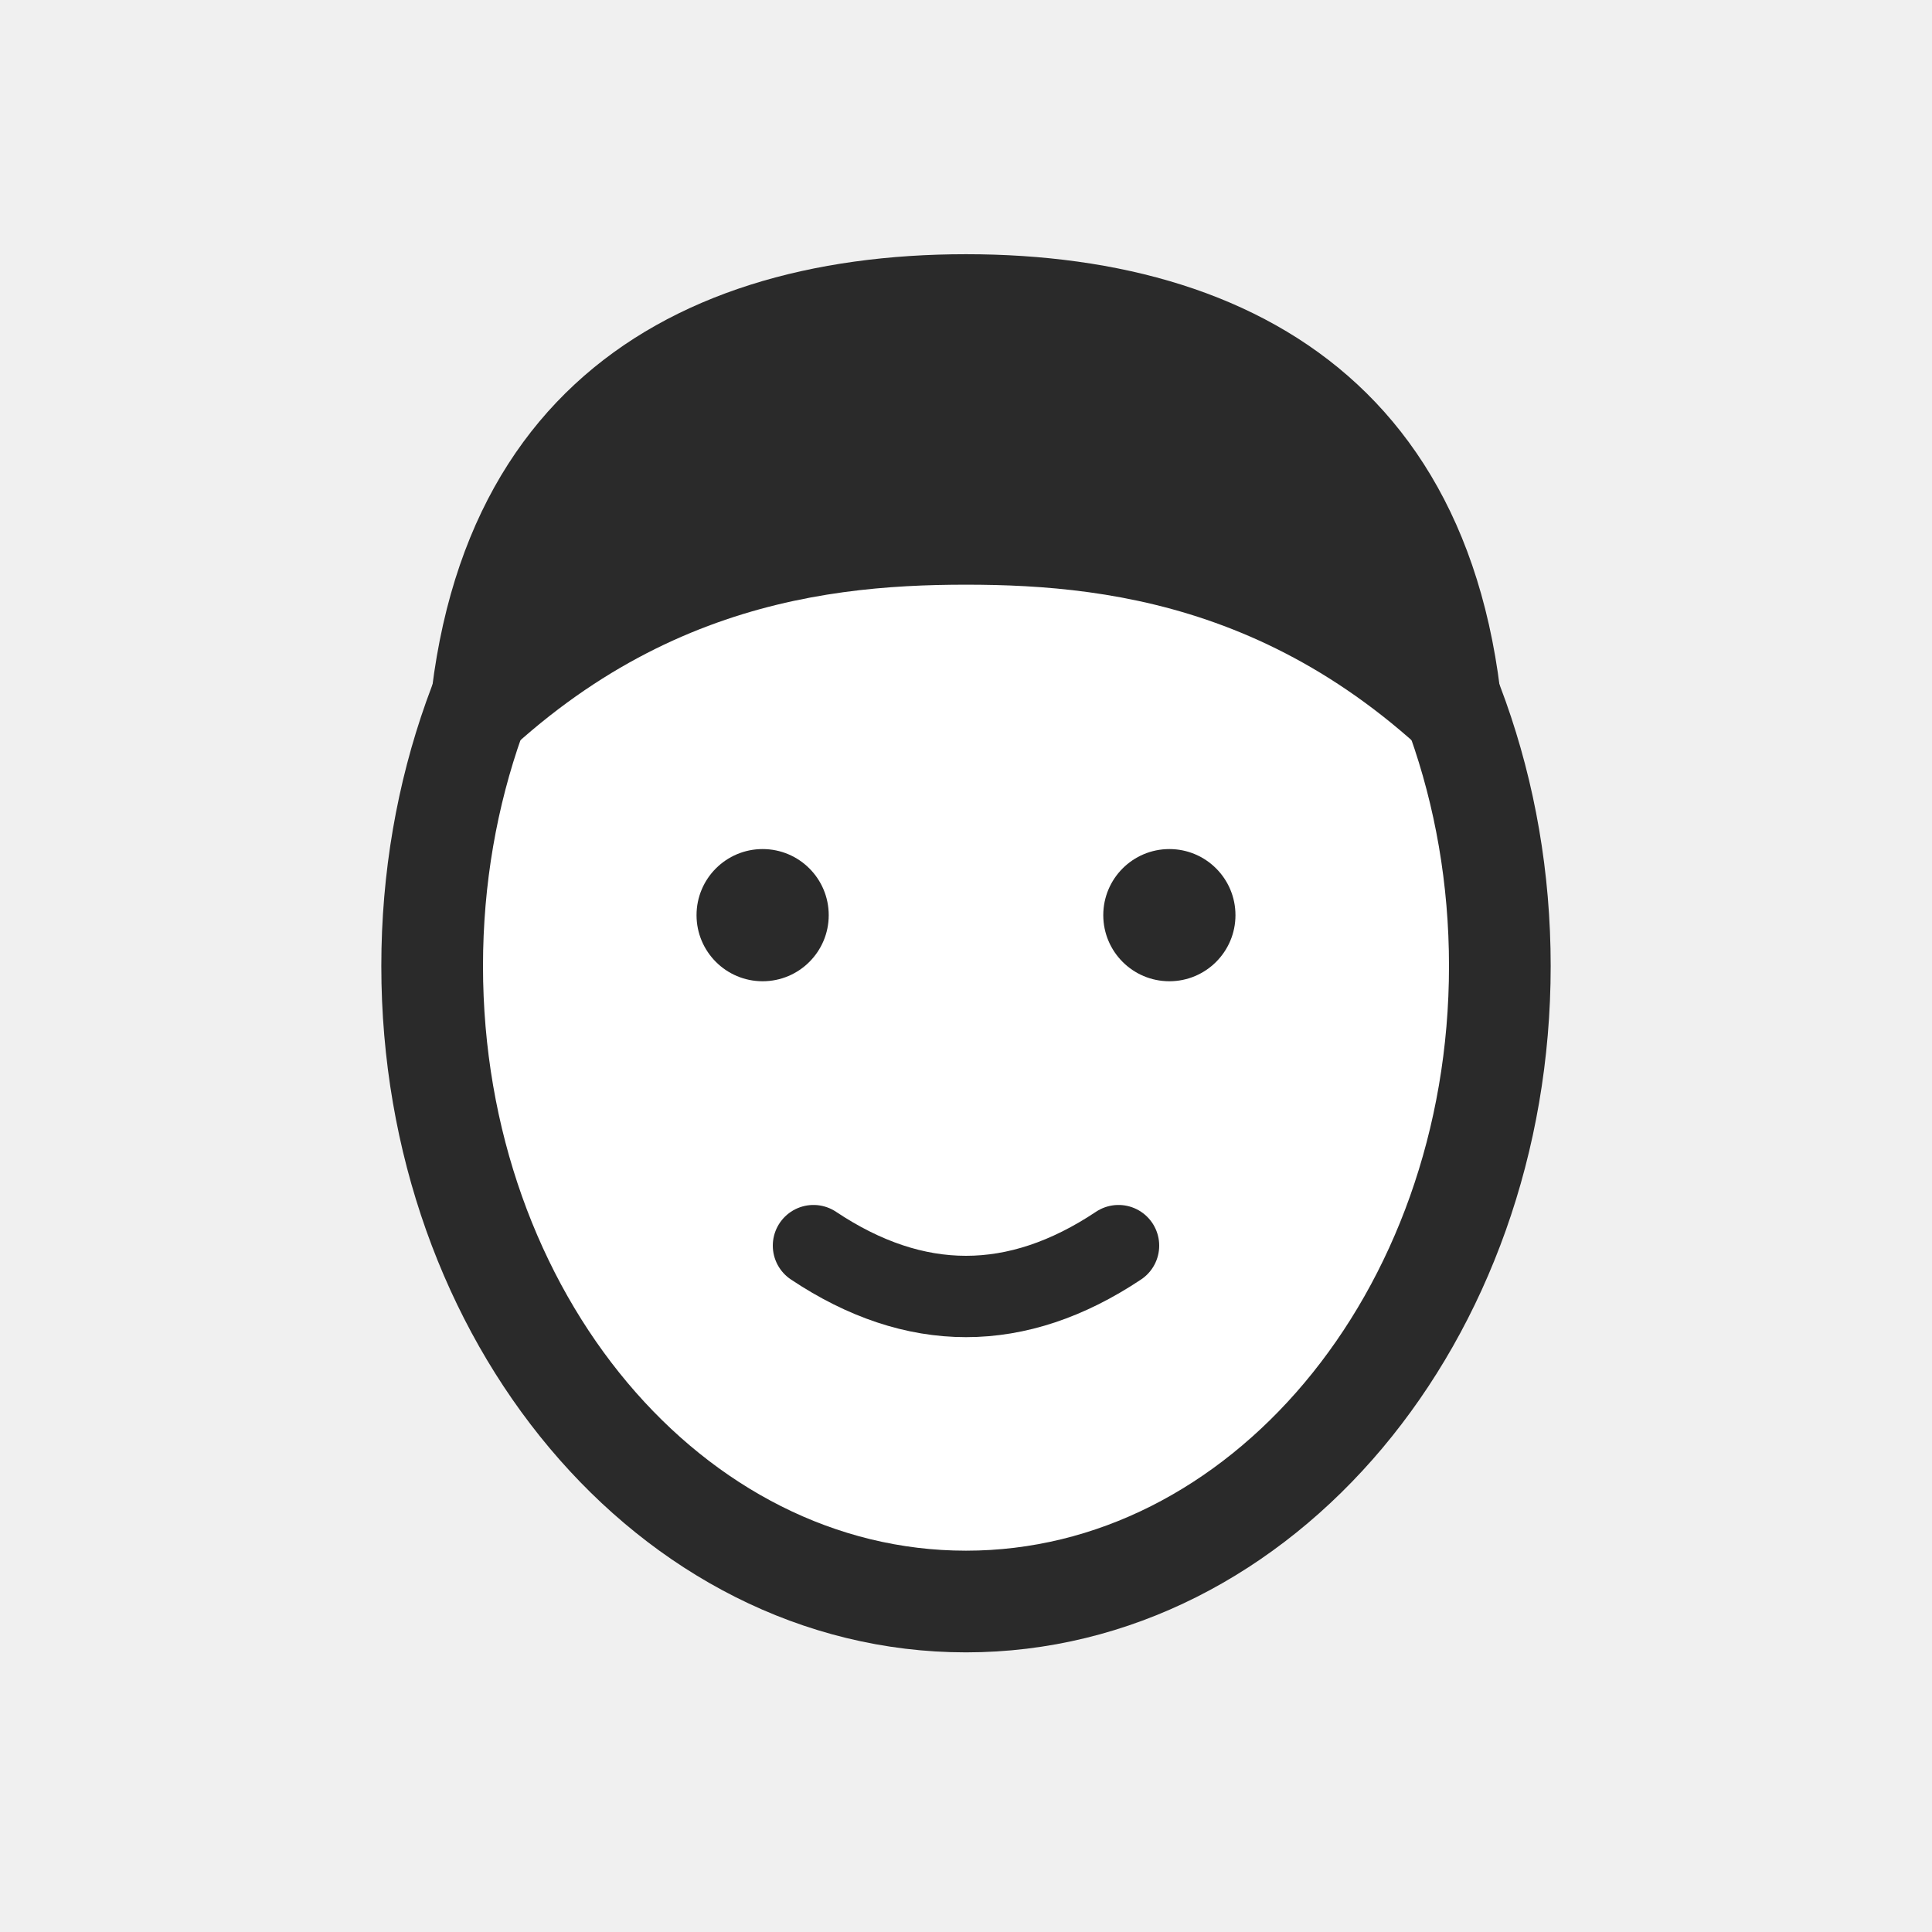
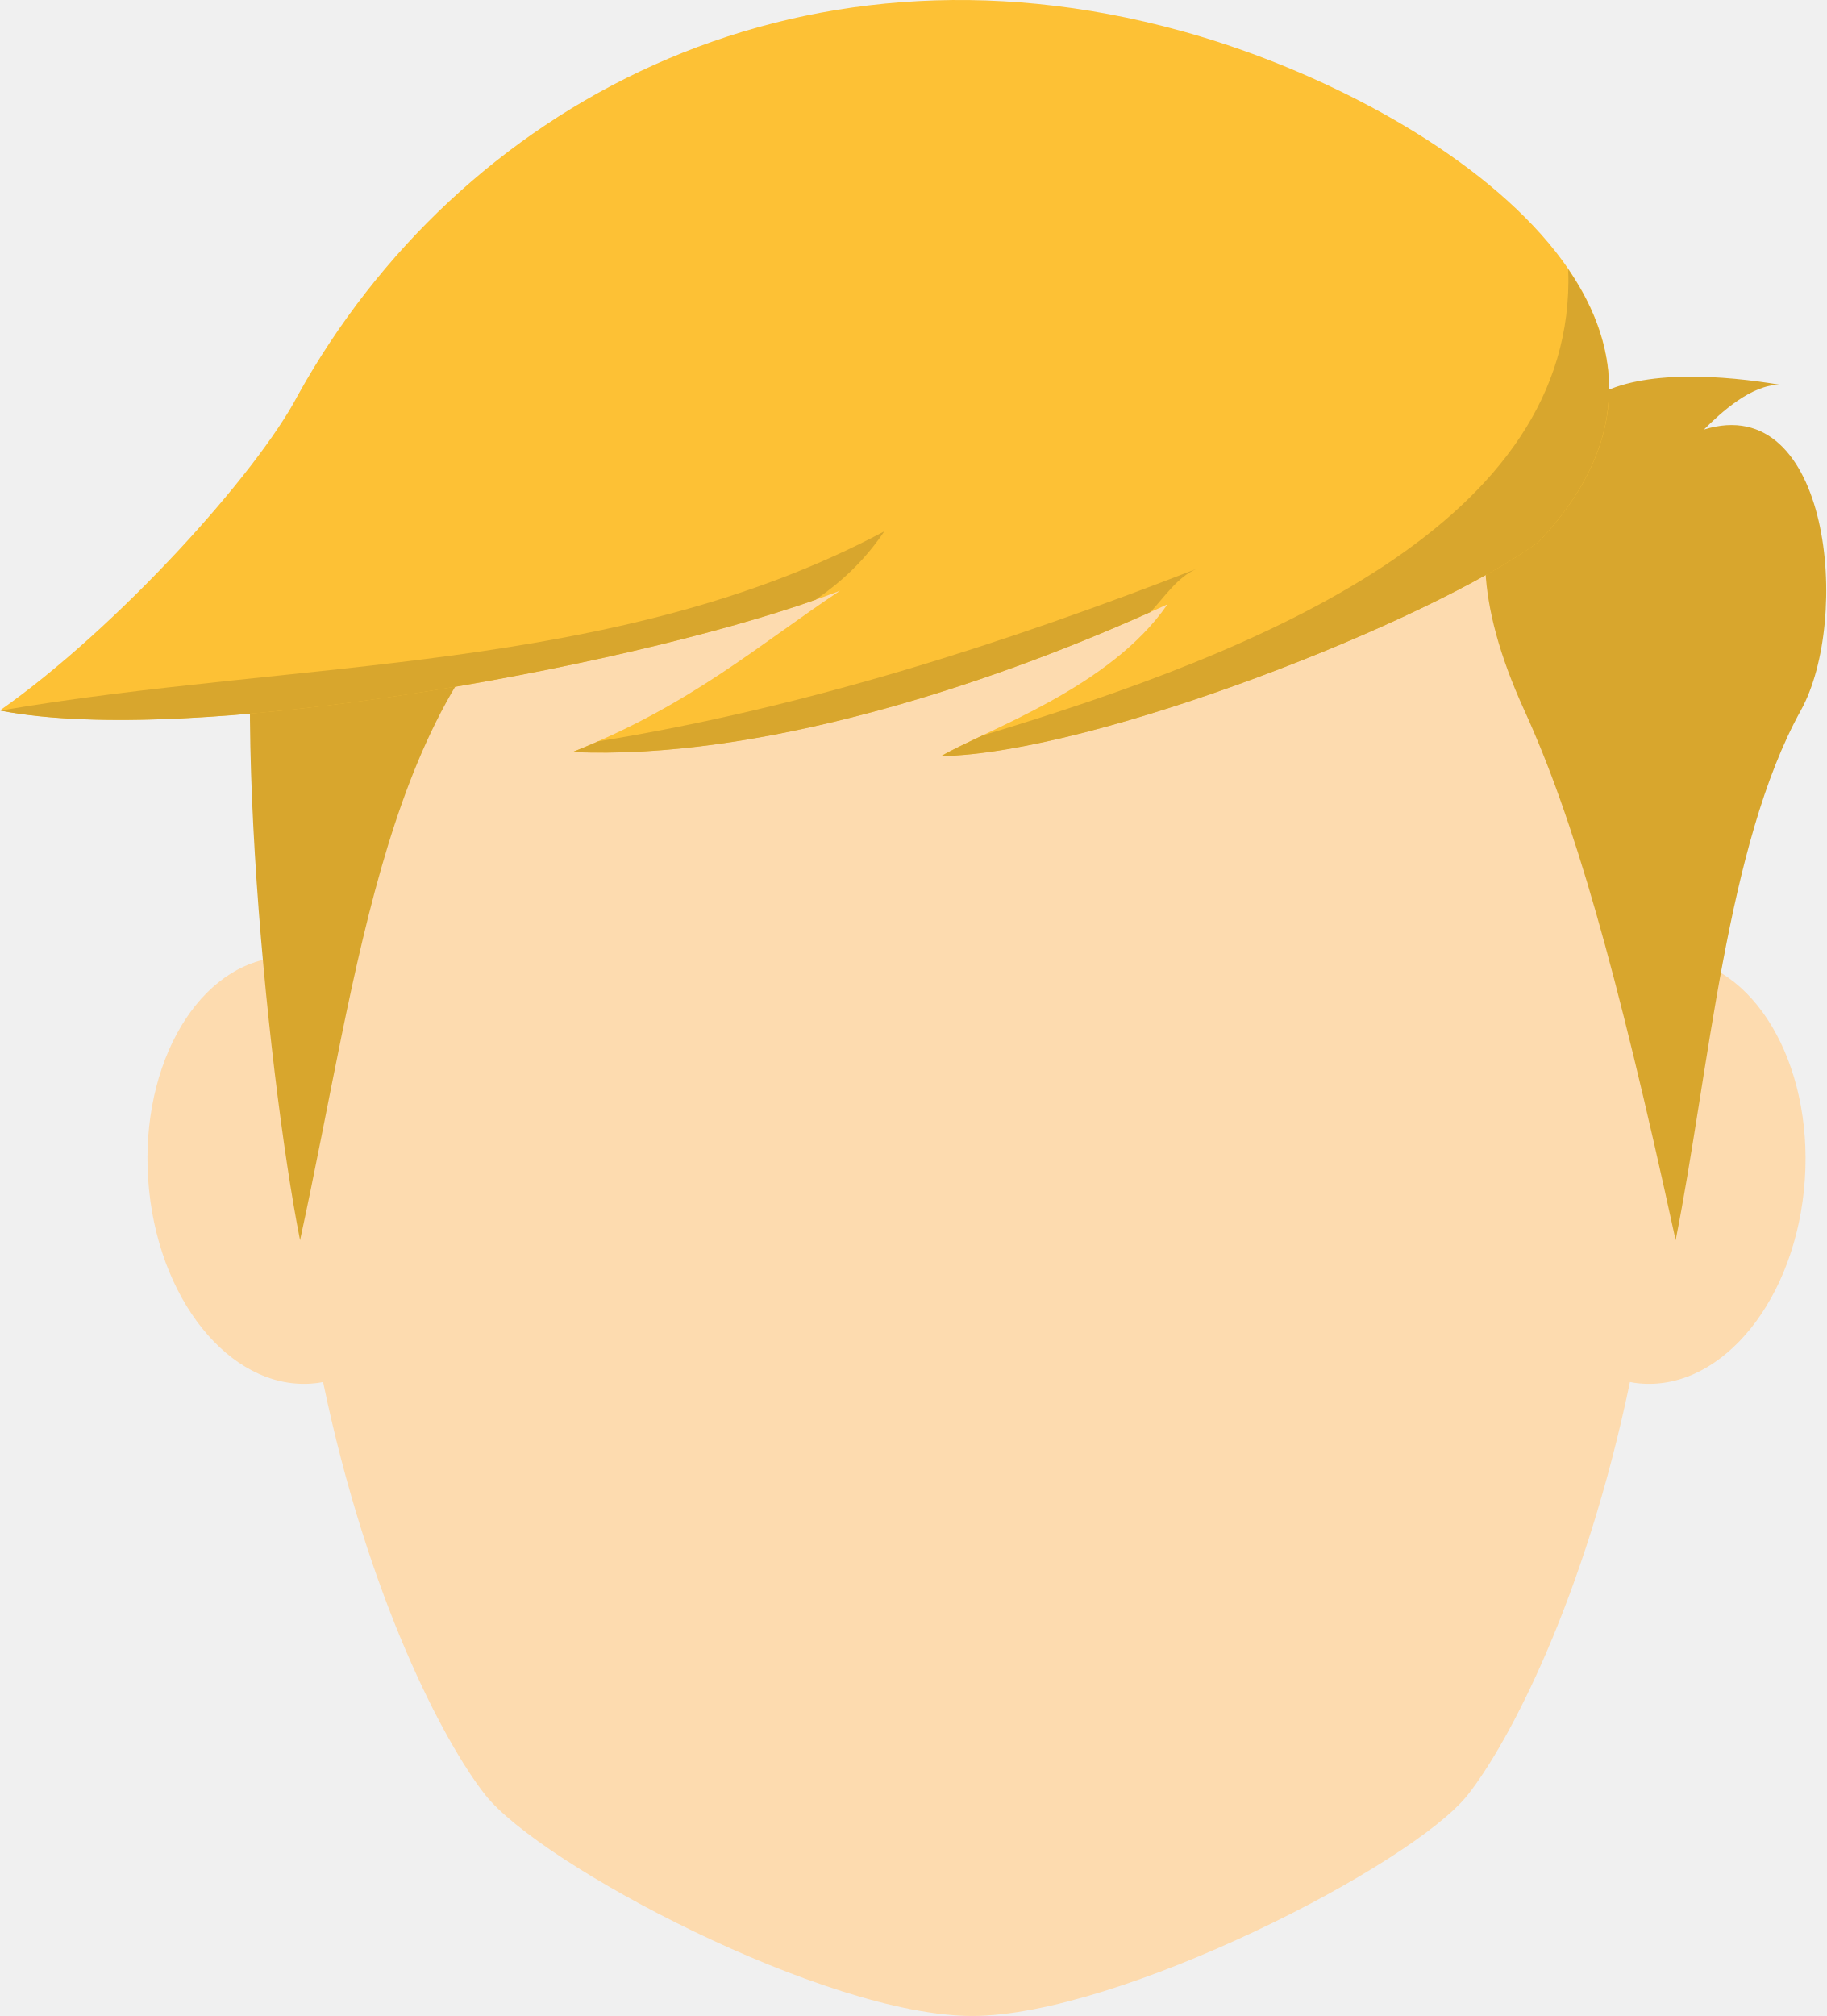
- <svg xmlns="http://www.w3.org/2000/svg" viewBox="6 7 36 38" width="48" height="48">
-   <ellipse cx="24" cy="26" rx="10.5" ry="12.5" fill="#FFFFFF" stroke="#2A2A2A" stroke-width="2" />
-   <circle cx="20" cy="25" r="1.3" fill="#2A2A2A" />
-   <circle cx="28" cy="25" r="1.3" fill="#2A2A2A" />
-   <path d="M21 31.5q3 2 6 0" fill="none" stroke="#2A2A2A" stroke-width="1.6" stroke-linecap="round" />
-   <path d="M13.4 23.5C13 15 18 12 24 12s11 3 10.6 11.5C31 19 27 18.5 24 18.5s-7 .5-10.6 5z" fill="#2A2A2A" />
+ <svg xmlns="http://www.w3.org/2000/svg" width="29.595mm" height="32.665mm" viewBox="0 0 29.595 32.665" version="1.1" id="svg1">
+   <defs id="defs1" />
+   <g id="layer1" transform="translate(-90.26019,-14.96533)">
+     <g id="g70" transform="matrix(0.2645833,0,0,0.2645833,95.06717,19.2827)">
+       <g id="g52" transform="translate(-50.77184,-251.265)">
+ 			
+ 		</g>
+       <g id="g56" transform="translate(-638.9669,-448.1946)">
+         <path style="fill:#fddbaf" d="m 723.634,490.528 c -0.273,-0.037 -0.546,-0.054 -0.815,-0.057 -1.384,-41.936 -26.044,-47.683 -42.479,-47.683 -16.438,0 -40.56,5.747 -41.943,47.683 -0.271,0.003 -0.543,0.02 -0.815,0.057 -4.969,0.683 -8.396,7.063 -7.65,14.254 0.743,7.19 5.378,12.464 10.349,11.783 0.102,-0.013 0.204,-0.033 0.306,-0.053 2.774,13.319 7.426,22.084 9.912,25.256 3.396,4.332 20.882,13.566 29.843,13.566 8.959,0 26.982,-9.234 30.377,-13.566 2.487,-3.172 7.138,-11.937 9.913,-25.256 0.102,0.019 0.204,0.04 0.307,0.053 4.971,0.681 9.603,-4.594 10.348,-11.783 0.742,-7.191 -2.683,-13.571 -7.653,-14.254 z" id="path54" />
+         <g id="g113" transform="matrix(1.101077,0,0,1,133.7669,-184.179)">
+           <g id="g106">
+             <g id="g105">
+               <path style="fill:#d8a62d;fill-opacity:1" d="m 541.326,639.617 c -2.988,-0.551 -7.601,-0.982 -10.184,0.671 -2.863,1.832 -9.69,5.609 -4.023,19.272 2.732,6.593 5.102,15.682 8.415,32.447 1.862,-10.338 2.81,-24.189 6.964,-32.447 2.811,-5.585 1.635,-19.604 -5.388,-17.199 0.967,-1.065 2.637,-2.744 4.216,-2.744 z" id="path105" />
+             </g>
+           </g>
+           <g id="g107">
+             <path style="fill:#d8a62d;fill-opacity:1" d="m 468.727,627.604 c 2.989,-0.547 7.6,-0.98 10.178,0.673 2.866,1.832 7.618,12.765 -5.13,22.407 -10.006,7.573 -11.443,24.558 -14.761,41.323 -1.86,-10.338 -4.33,-37.459 -1.521,-45.354 1.579,-4.634 8.425,-18.704 15.443,-16.301 -0.96,-1.07 -2.63,-2.748 -4.209,-2.748 z" id="path106" />
+           </g>
+           <g id="g112">
+             <g id="g108">
+               <path style="fill:#fdc135;fill-opacity:1" d="m 489.049,652.233 c -4.508,3.3 -8.288,6.989 -14.868,9.87 10.583,0.515 23.712,-4.282 33.086,-9.04 -3.186,5.105 -10.003,7.651 -12.594,9.292 8.588,-0.187 27.225,-8.284 33.247,-13.122 12.018,-14.003 -6.199,-27.158 -19.909,-31.289 -21.559,-6.548 -40.212,4.673 -49.105,22.29 -2.266,4.798 -10.003,14.232 -16.583,19.326 10.939,2.362 36.557,-2.981 46.726,-7.327 z" id="path107" />
+             </g>
+             <g id="g109">
+               <path style="fill:#d8a62d;fill-opacity:1" d="m 475.592,661.457 c -0.46,0.221 -0.926,0.439 -1.415,0.653 10.241,0.501 22.848,-3.977 32.146,-8.575 0.802,-0.961 1.496,-2.122 2.53,-2.63 -10.536,4.508 -21.623,8.47 -33.261,10.552 z" id="path108" />
+             </g>
+             <g id="g110">
+               <path style="fill:#d8a62d;fill-opacity:1" d="m 491.515,648.594 c -14.908,8.744 -32.632,7.844 -49.174,10.979 10.491,2.25 34.43,-2.56 45.349,-6.786 1.446,-1.103 2.722,-2.393 3.825,-4.193 z" id="path109" />
+             </g>
+             <g id="g111">
+               <path style="fill:#d8a62d;fill-opacity:1" d="m 529.56,632.553 c 0.492,15.546 -17.001,23.388 -32.593,28.547 -0.915,0.477 -1.716,0.896 -2.296,1.263 8.587,-0.185 27.224,-8.284 33.245,-13.12 5.082,-5.924 4.746,-11.69 1.644,-16.69 z" id="path110" />
+             </g>
+           </g>
+         </g>
+       </g>
+     </g>
+   </g>
</svg>
